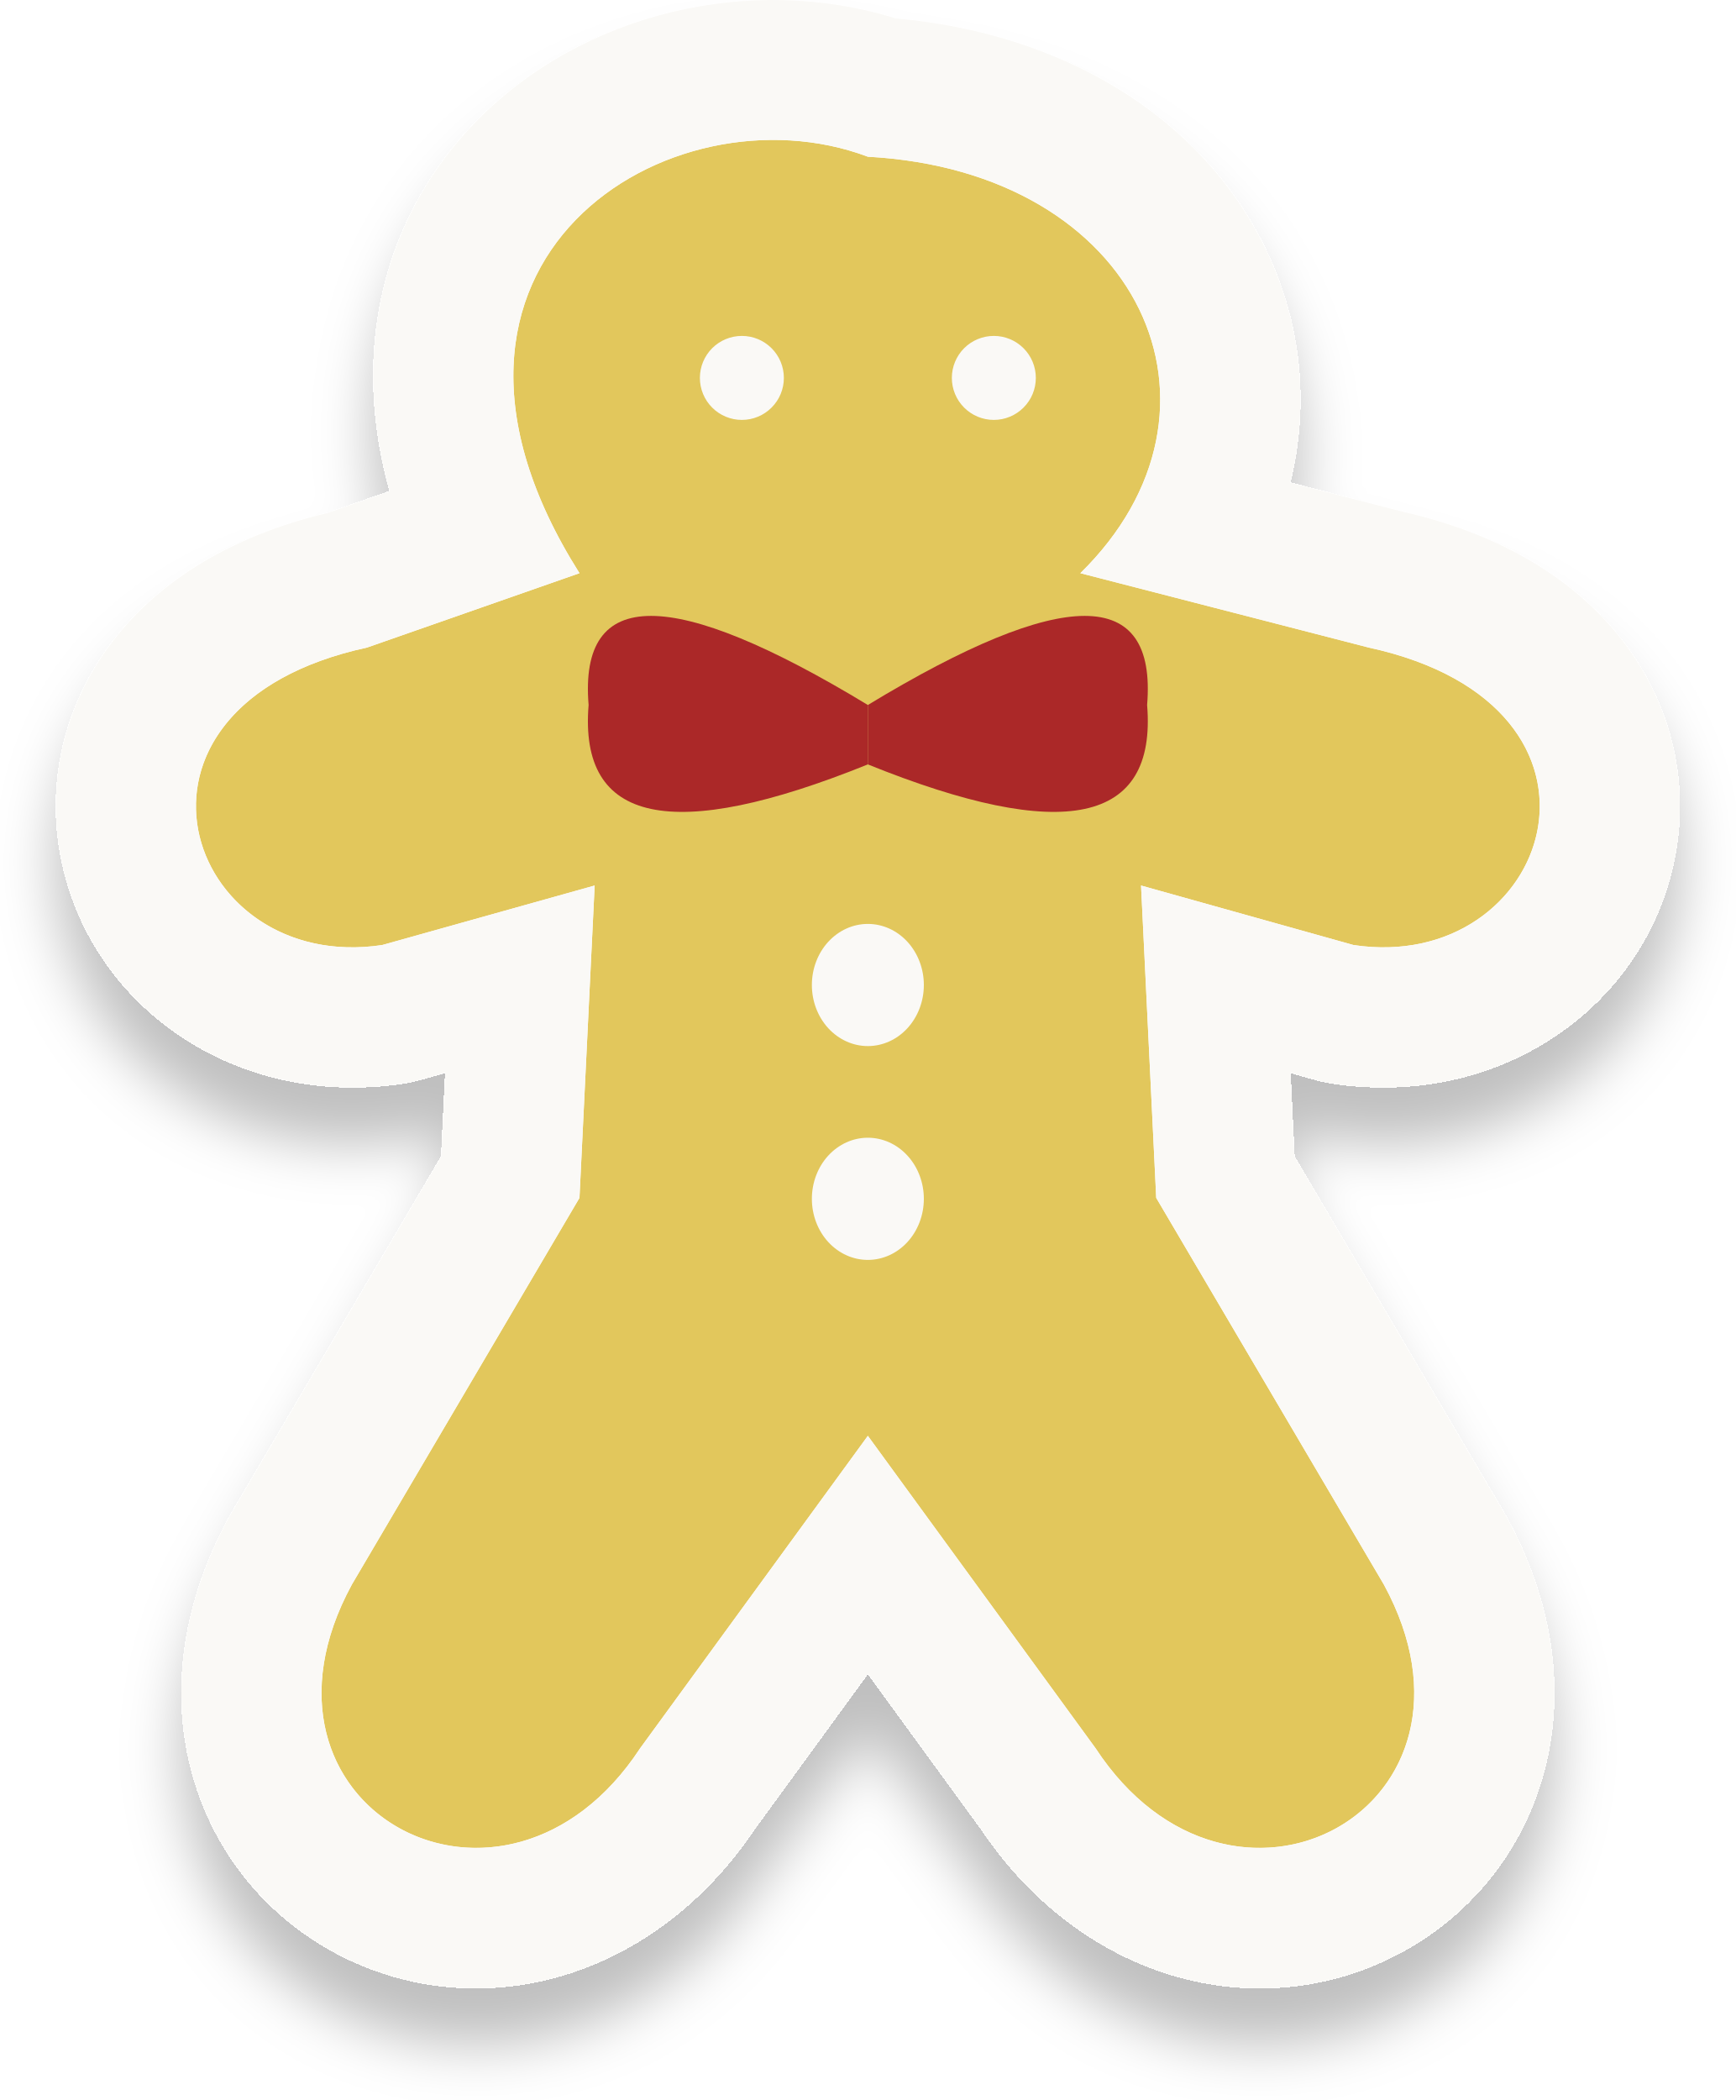
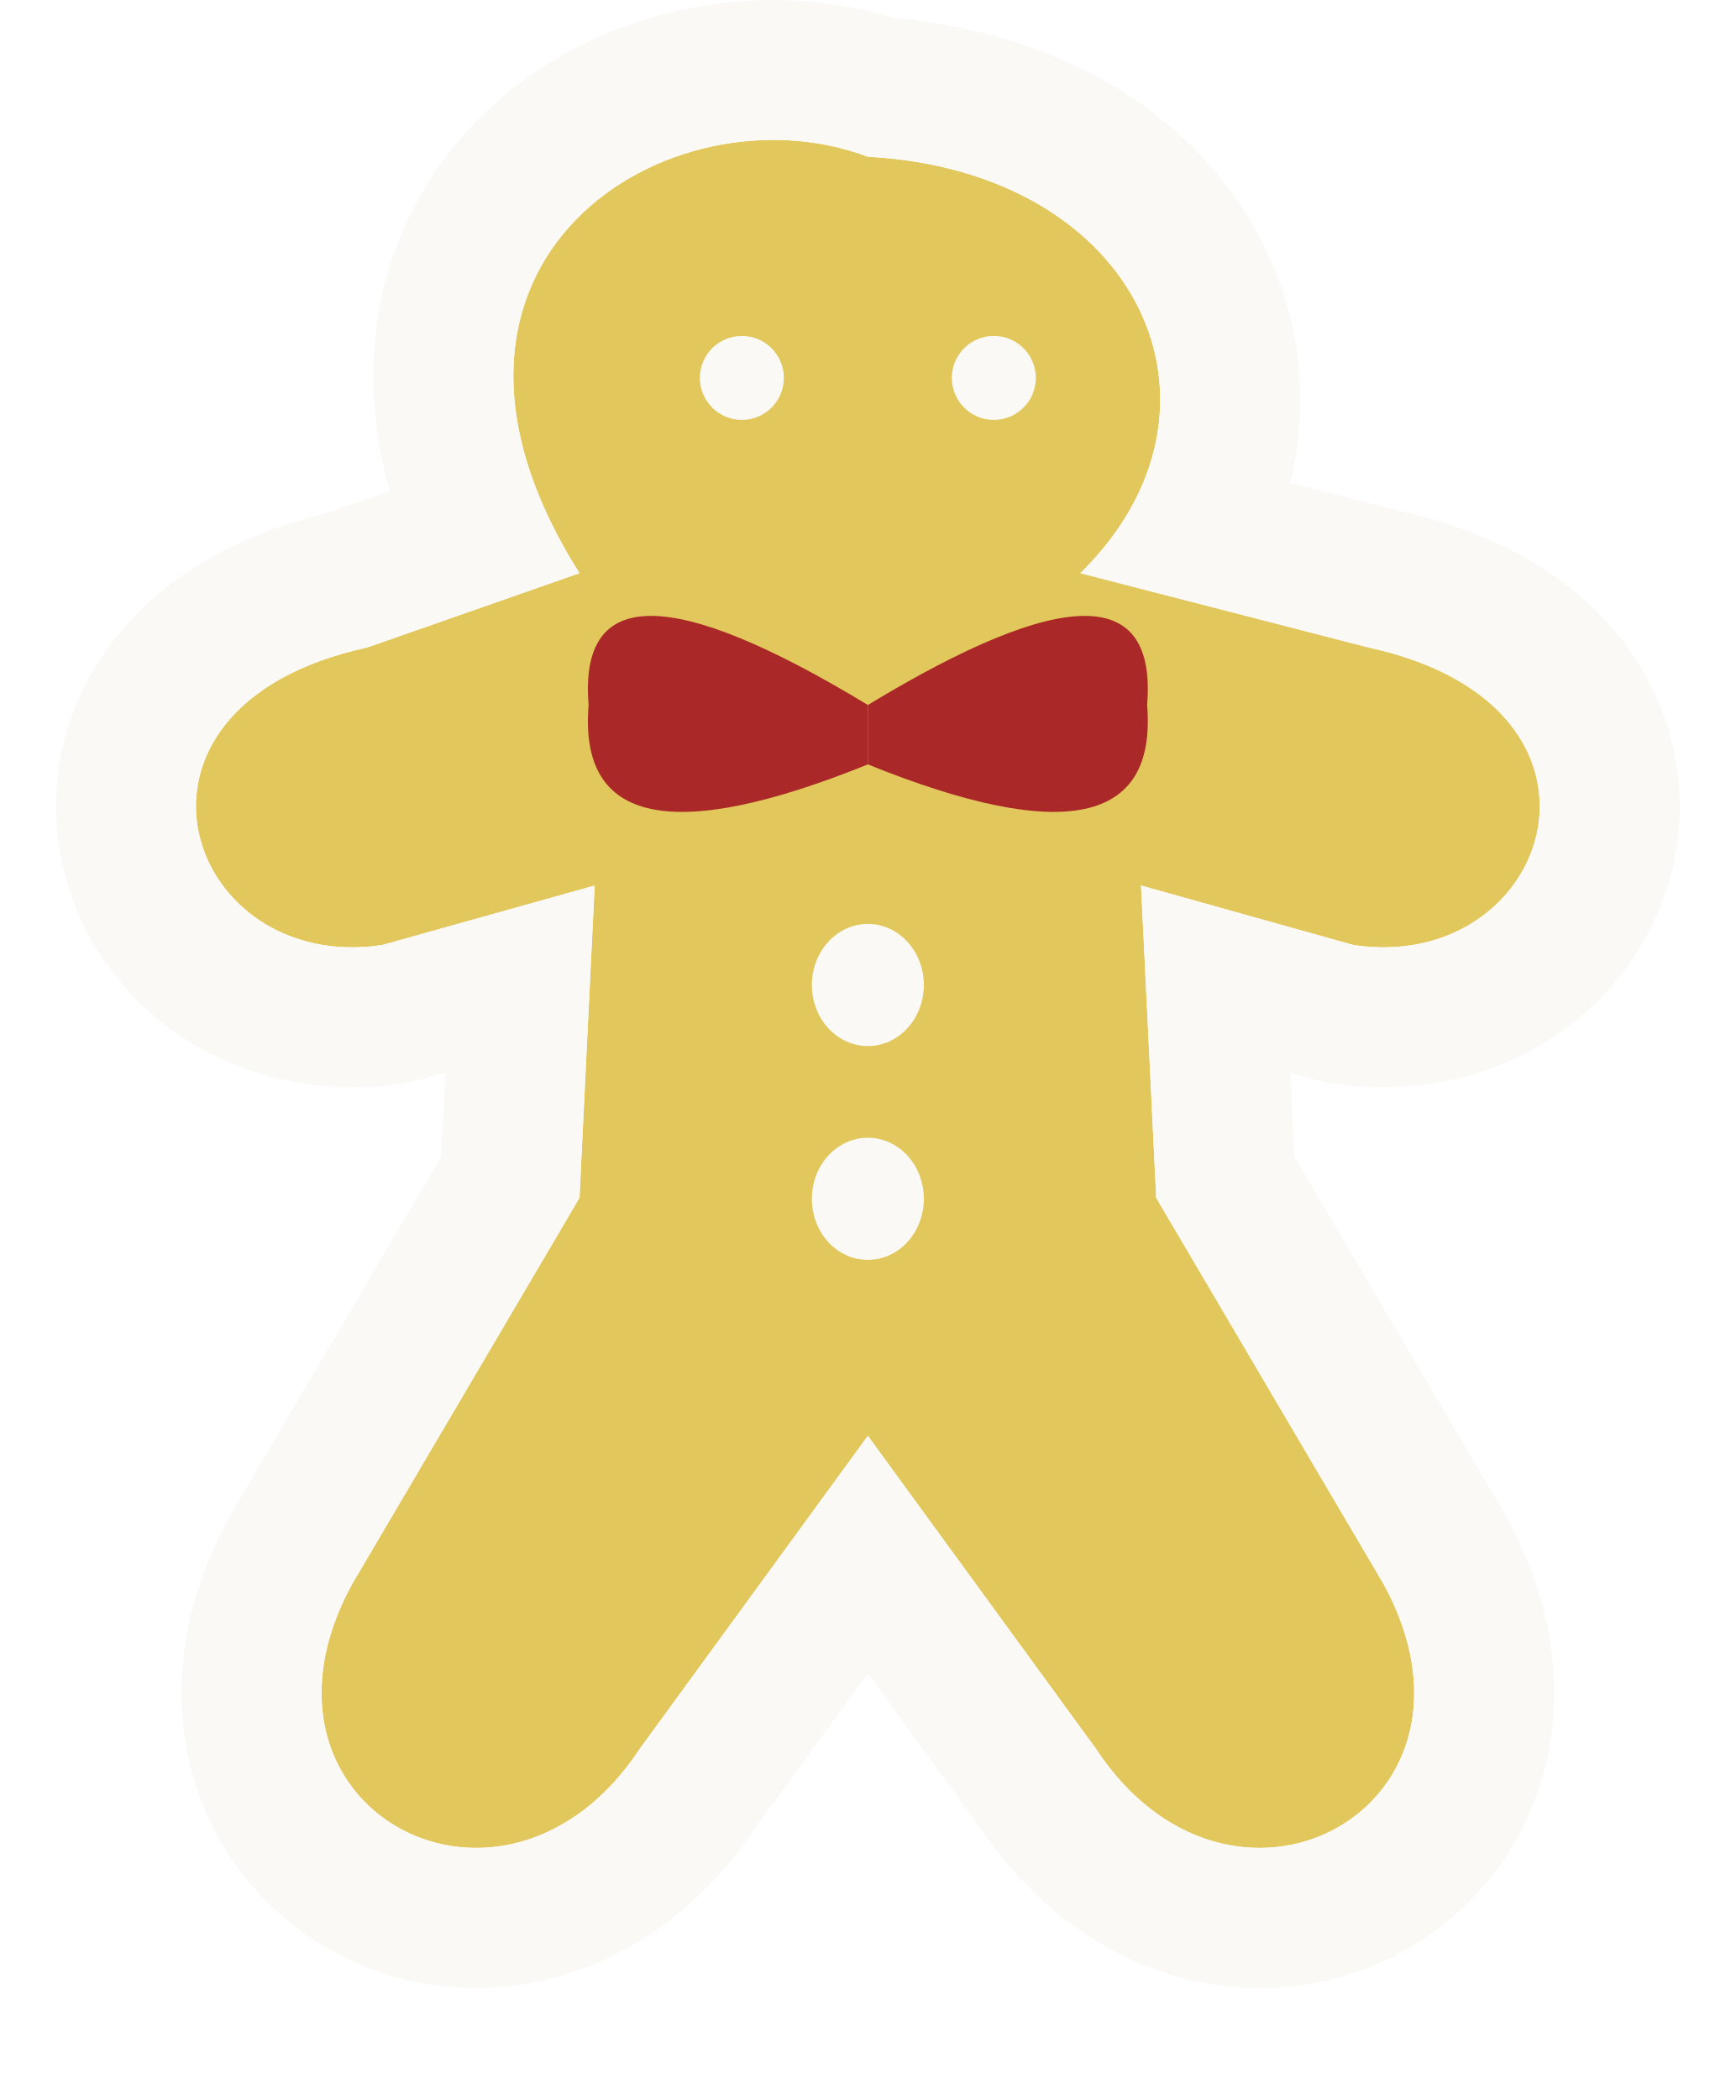
- <svg xmlns="http://www.w3.org/2000/svg" width="62" height="75" viewBox="0 0 62 75" fill="none">
-   <g filter="url(#filter0_d_246_3046)">
+ <svg xmlns="http://www.w3.org/2000/svg" width="248" height="300" viewBox="0 0 62 75" fill="none">
+   <g>
    <path d="M20.699 20.471C13.652 9.315 23.952 2.941 31 5.597C40.758 6.128 44.553 14.627 38.59 20.471L48.89 23.127C58.648 25.251 55.395 34.813 48.348 33.751L40.758 31.626L41.3 42.781L49.432 56.592C53.769 64.56 44.011 69.872 39.132 62.435L31 51.28L22.868 62.435C17.989 69.872 8.231 64.56 12.568 56.592L20.699 42.781L21.241 31.626L13.652 33.751C6.604 34.813 3.351 25.251 13.11 23.127L20.699 20.471Z" fill="#E2C75C" />
    <path d="M25 13.497C25 13.895 25.158 14.276 25.439 14.557C25.72 14.839 26.102 14.997 26.5 14.997C26.898 14.997 27.279 14.839 27.56 14.557C27.842 14.276 28 13.895 28 13.497C28 13.099 27.842 12.717 27.56 12.436C27.279 12.155 26.898 11.997 26.5 11.997C26.102 11.997 25.72 12.155 25.439 12.436C25.158 12.717 25 13.099 25 13.497Z" fill="#FAF9F6" />
    <path d="M34 13.497C34 13.895 34.158 14.276 34.439 14.557C34.72 14.839 35.102 14.997 35.5 14.997C35.898 14.997 36.279 14.839 36.56 14.557C36.842 14.276 37 13.895 37 13.497C37 13.099 36.842 12.717 36.56 12.436C36.279 12.155 35.898 11.997 35.5 11.997C35.102 11.997 34.72 12.155 34.439 12.436C34.158 12.717 34 13.099 34 13.497Z" fill="#FAF9F6" />
    <path d="M31 25.178C24 20.936 20.675 20.936 21.025 25.178C20.675 29.421 24 30.128 31 27.3V25.178Z" fill="#AB2828" />
    <path d="M31 25.178C38 20.936 41.325 20.936 40.975 25.178C41.325 29.421 38 30.128 31 27.3V25.178Z" fill="#AB2828" />
    <path d="M29 35.178C29 35.757 29.21 36.312 29.585 36.721C29.961 37.13 30.469 37.36 31 37.36C31.53 37.36 32.039 37.13 32.414 36.721C32.789 36.312 33 35.757 33 35.178C33 34.6 32.789 34.045 32.414 33.636C32.039 33.227 31.53 32.997 31 32.997C30.469 32.997 29.961 33.227 29.585 33.636C29.21 34.045 29 34.6 29 35.178ZM29 42.815C29 43.394 29.21 43.949 29.585 44.358C29.961 44.767 30.469 44.997 31 44.997C31.53 44.997 32.039 44.767 32.414 44.358C32.789 43.949 33 43.394 33 42.815C33 42.236 32.789 41.681 32.414 41.272C32.039 40.863 31.53 40.633 31 40.633C30.469 40.633 29.961 40.863 29.585 41.272C29.21 41.681 29 42.236 29 42.815Z" fill="#FAF9F6" />
    <path d="M16.974 4.374C20.789 0.44 26.826 -0.955 31.997 0.658C37.934 1.183 42.887 4.134 45.185 8.852C46.496 11.542 46.766 14.458 46.082 17.238L50.11 18.277C53.271 18.993 55.97 20.434 57.795 22.68C59.688 25.012 60.34 27.867 59.835 30.557C58.831 35.896 53.612 39.601 47.602 38.695C47.399 38.664 47.198 38.62 47 38.565L46.089 38.309L46.234 41.305L53.741 54.055L53.824 54.202C55.407 57.111 55.925 60.225 55.184 63.142C54.45 66.036 52.572 68.323 50.168 69.661C45.199 72.424 38.811 70.899 35.061 65.34L31 59.767L26.937 65.34C23.187 70.898 16.8 72.424 11.832 69.661C9.427 68.323 7.55 66.036 6.815 63.142C6.075 60.225 6.592 57.111 8.176 54.202C8.202 54.153 8.23 54.104 8.259 54.055L15.764 41.305L15.91 38.309L15 38.565C14.802 38.62 14.601 38.664 14.397 38.695C8.388 39.601 3.168 35.896 2.165 30.557C1.659 27.867 2.311 25.012 4.205 22.68C5.993 20.479 8.621 19.051 11.701 18.321L13.923 17.544C13.485 15.973 13.287 14.409 13.348 12.868C13.485 9.447 14.878 6.536 16.974 4.374ZM31 5.597C23.952 2.941 13.652 9.315 20.699 20.471L13.11 23.127L12.662 23.231C3.6 25.51 6.614 34.504 13.324 33.793L13.652 33.751L21.241 31.626L20.699 42.781L12.568 56.592L12.375 56.964C8.534 64.723 18.065 69.756 22.868 62.435L31 51.28L39.132 62.435C43.935 69.756 53.465 64.723 49.625 56.964L49.432 56.592L41.3 42.781L40.758 31.626L48.348 33.751C55.285 34.796 58.546 25.547 49.338 23.231L48.89 23.127L38.59 20.471C44.553 14.627 40.758 6.128 31 5.597Z" fill="#FAF9F6" />
  </g>
-   <defs>
-     <filter id="filter0_d_246_3046" x="0" y="0" width="61.999" height="75.004" filterUnits="userSpaceOnUse" color-interpolation-filters="sRGB">
-       <feFlood flood-opacity="0" result="BackgroundImageFix" />
-       <feColorMatrix in="SourceAlpha" type="matrix" values="0 0 0 0 0 0 0 0 0 0 0 0 0 0 0 0 0 0 127 0" result="hardAlpha" />
-       <feOffset dy="2" />
-       <feGaussianBlur stdDeviation="1" />
-       <feComposite in2="hardAlpha" operator="out" />
-       <feColorMatrix type="matrix" values="0 0 0 0 0 0 0 0 0 0 0 0 0 0 0 0 0 0 0.25 0" />
-       <feBlend mode="normal" in2="BackgroundImageFix" result="effect1_dropShadow_246_3046" />
-       <feBlend mode="normal" in="SourceGraphic" in2="effect1_dropShadow_246_3046" result="shape" />
-     </filter>
-   </defs>
</svg>
